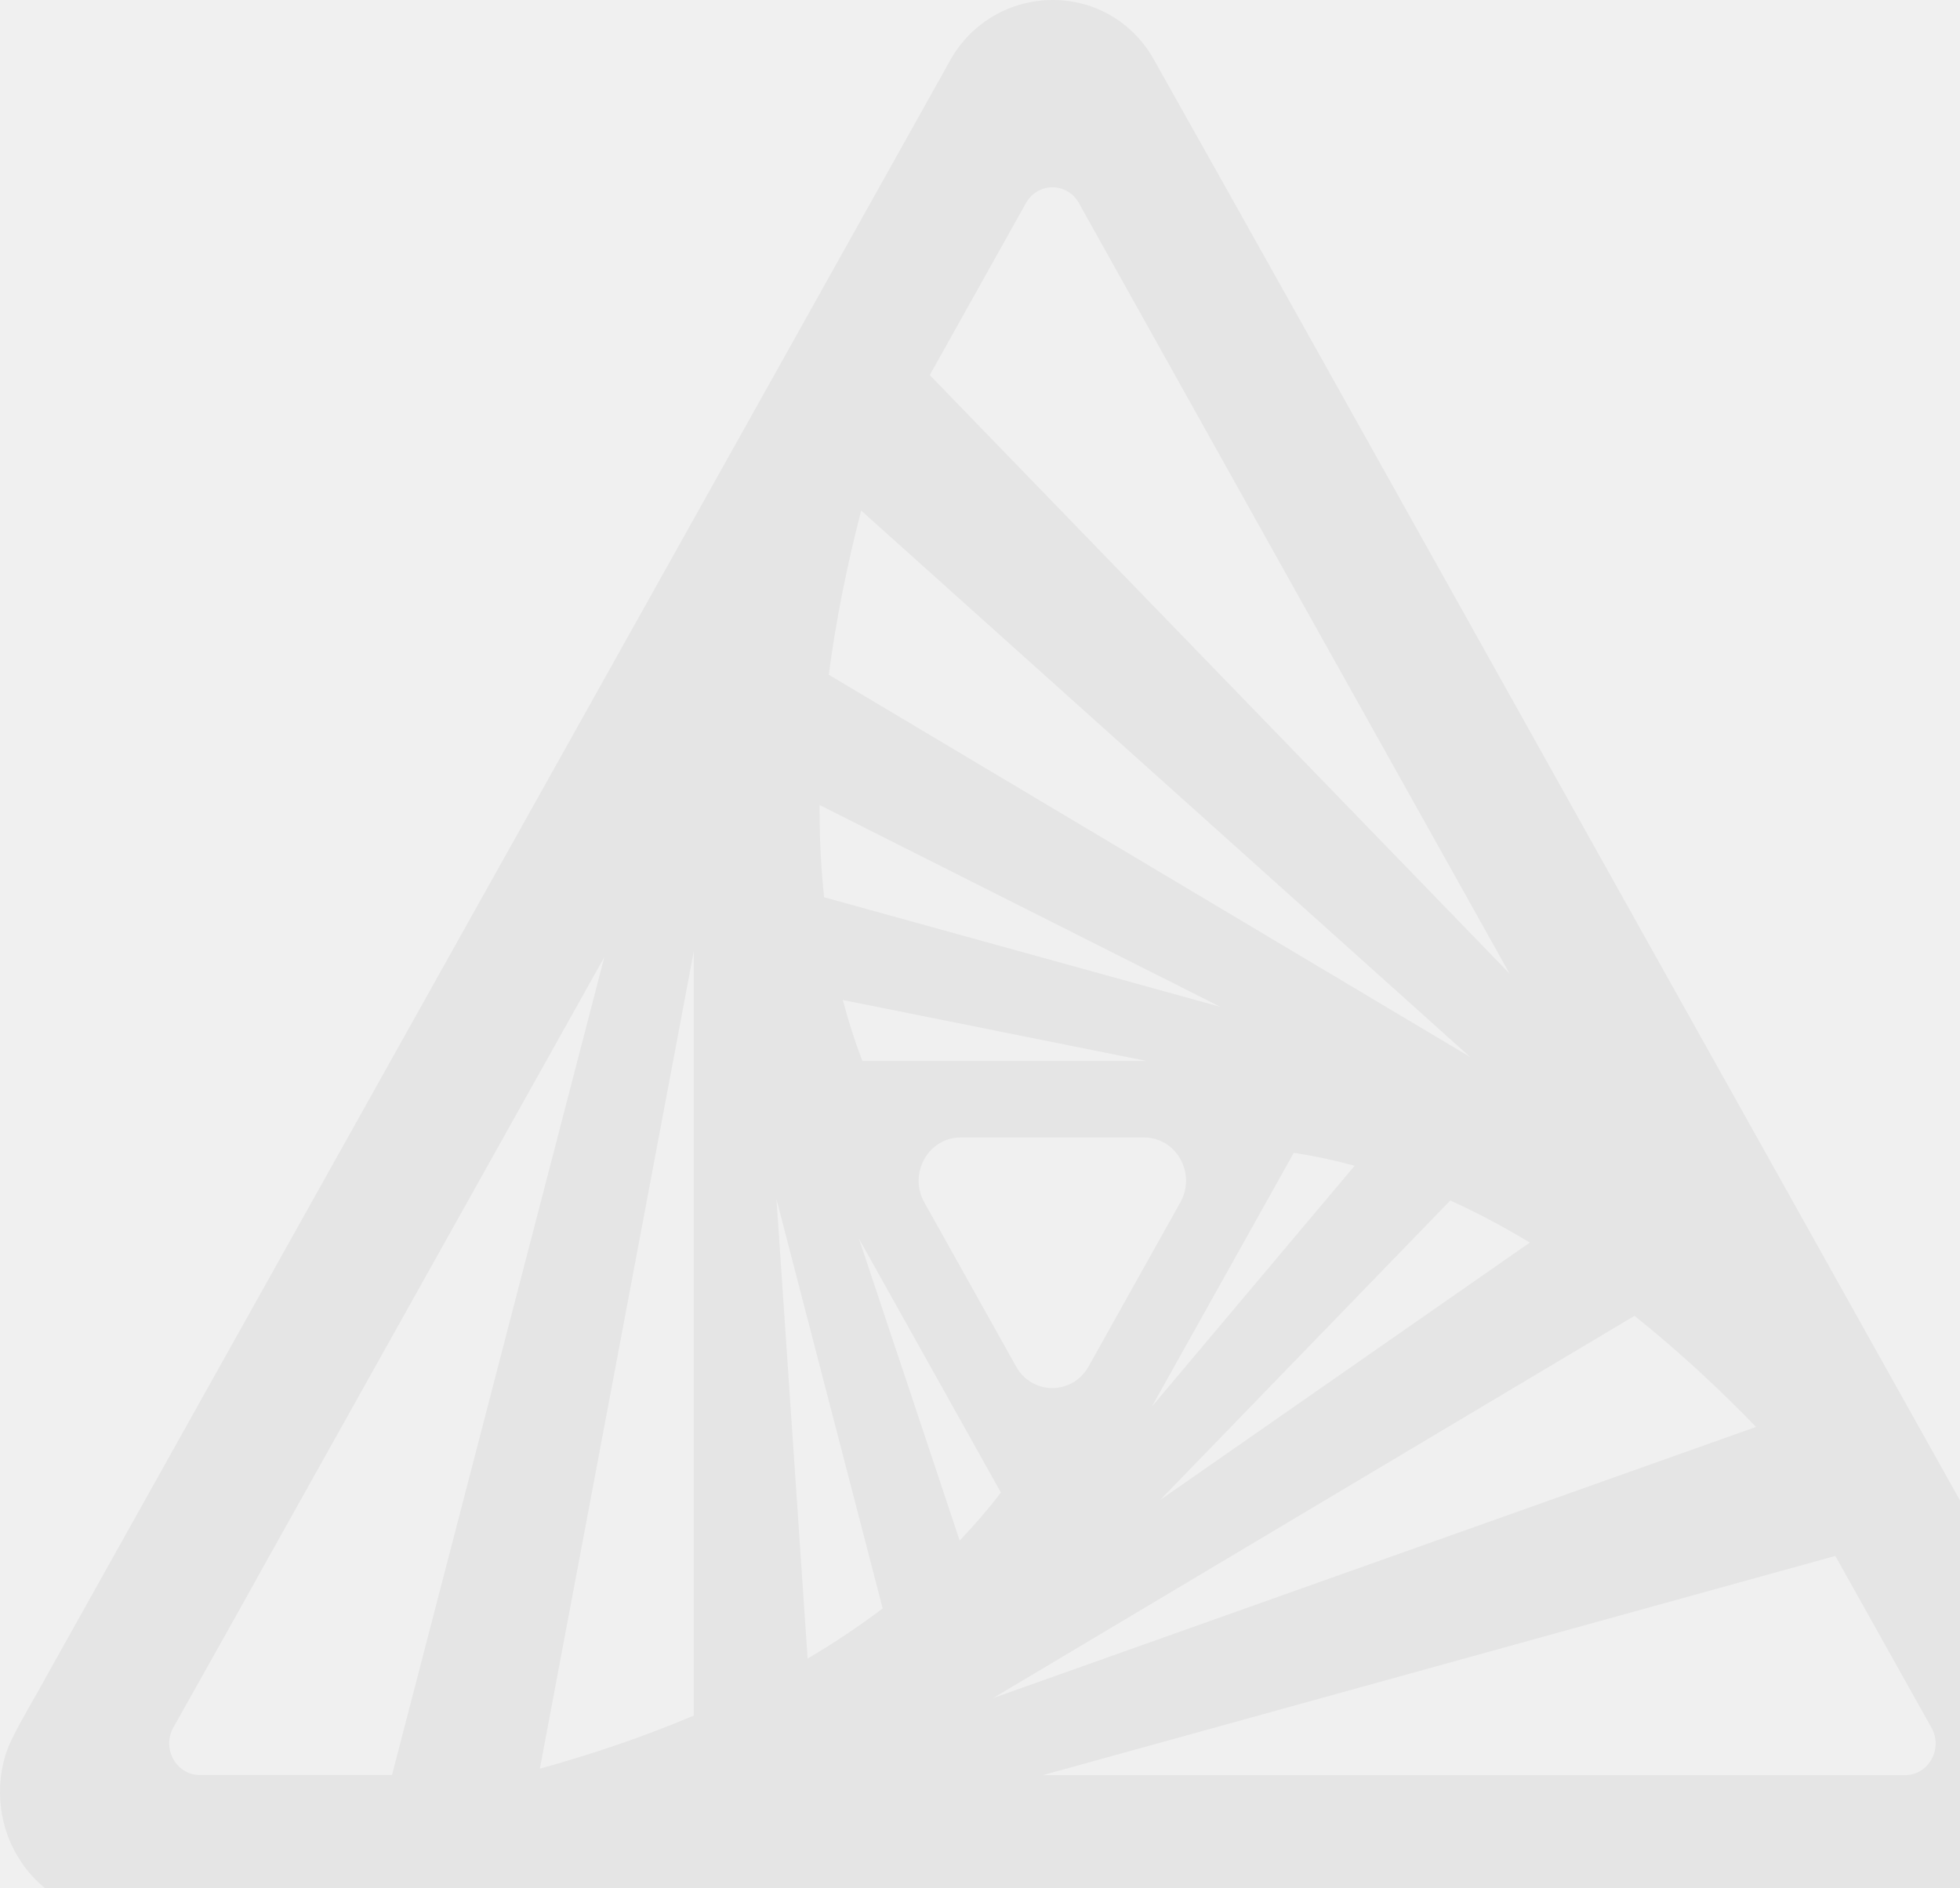
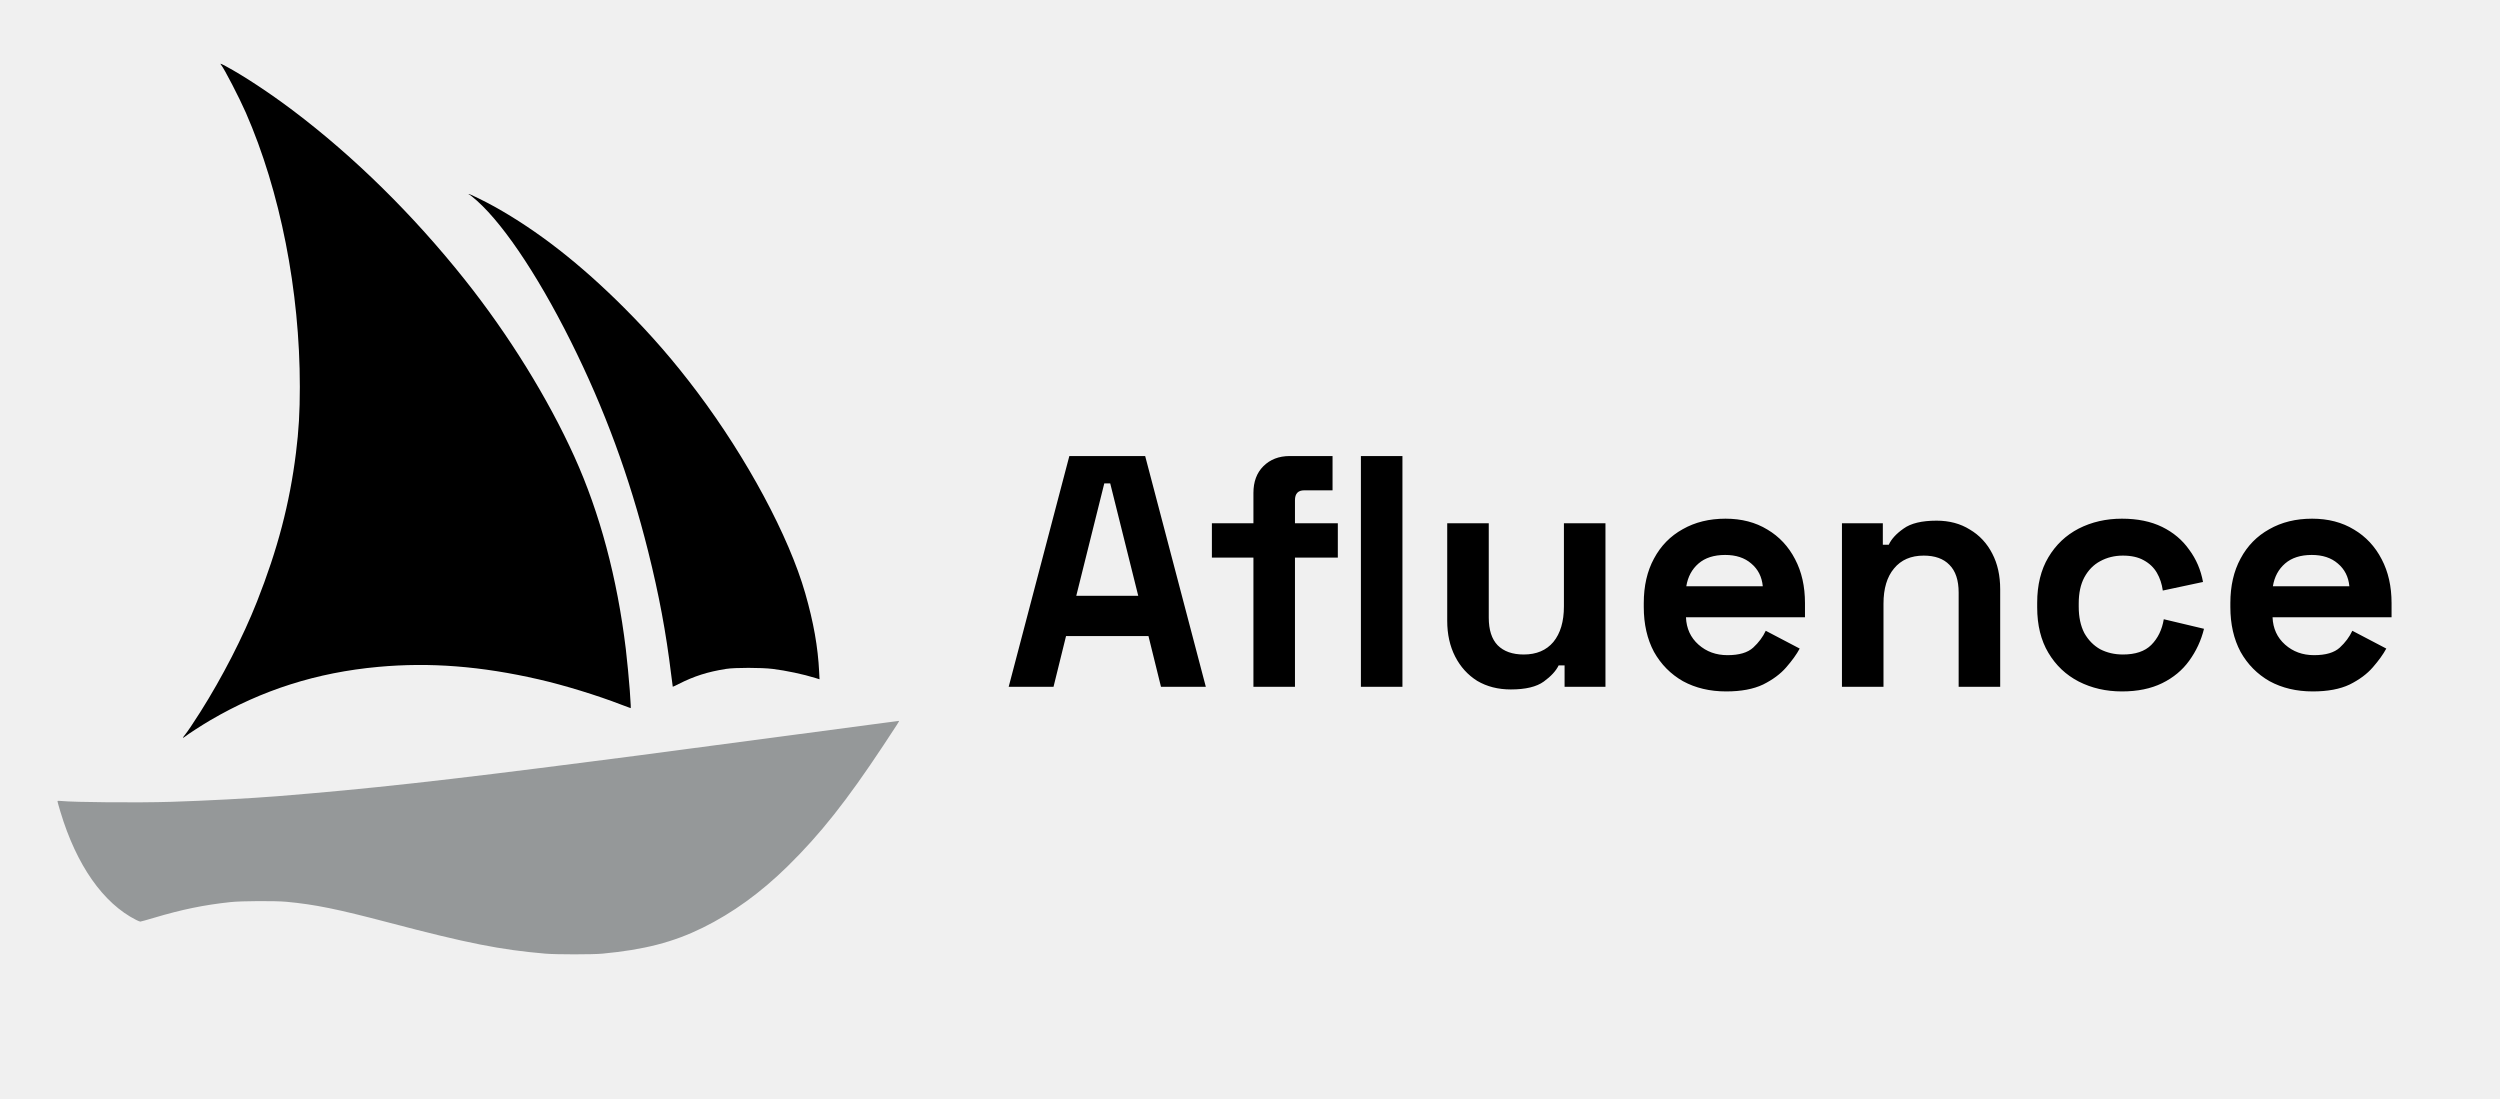
- <svg xmlns="http://www.w3.org/2000/svg" width="730" height="703" viewBox="0 0 730 703" fill="none">
-   <path d="M778.049 644.705C764.467 620.365 741.846 579.955 719.499 540.04C712.719 527.929 705.985 515.888 699.526 504.342C686.24 480.591 674.142 458.937 665.514 443.48C605.64 336.671 487.764 125.197 428.872 20.627C410.725 -8.52 368.678 -6.211 353.065 23.972C335.352 55.664 315.858 90.513 295.268 127.341C288.74 139.028 282.075 150.928 275.341 162.968C189.559 316.313 89.168 495.813 17.652 623.663C14 630.497 7.198 641.642 3.797 649.017C-2.161 662.33 -0.997 678.918 6.513 691.217C14.982 705.779 30.823 713.767 47.007 712.942C66.478 712.942 107.771 712.918 161.163 712.942C173.831 712.942 187.185 712.942 201.086 712.942C386.734 712.942 670.33 713.06 739.928 712.942C773.734 713.013 794.94 674.747 778.094 644.681L778.049 644.705ZM378.425 508.89L344.254 447.792C338.251 437.048 345.76 423.617 357.767 423.617H426.11C438.139 423.617 445.649 437.048 439.623 447.792L405.452 508.89C399.448 519.635 384.429 519.635 378.402 508.89H378.425ZM321.176 395.106C318.346 387.661 315.903 380.097 313.895 372.416L426.954 395.106H321.176ZM372.81 555.85C367.993 562.118 362.858 568.079 357.425 573.734L319.921 461.317L372.787 555.85H372.81ZM481.875 429.319C489.522 430.497 497.1 432.123 504.542 434.15L428.986 523.876L481.875 429.319ZM306.933 334.126C305.723 322.769 305.198 311.294 305.243 299.796L454.552 374.984L306.91 334.15L306.933 334.126ZM289.219 446.685L328.755 599.017C319.83 605.779 310.471 612 300.792 617.702L289.196 446.685H289.219ZM540.151 447.085C550.286 451.68 560.17 456.958 569.803 462.755L432.068 558.654L540.151 447.085ZM308.667 251.304C311.407 230.428 315.63 209.857 320.743 190.136L547.57 393.669L308.69 251.304H308.667ZM258.403 638.932C239.526 646.92 220.169 653.423 201.063 658.701L258.403 354.202V638.932ZM608.767 490.04C624.906 502.929 640.062 516.996 654.055 531.416L369.888 632.405L608.767 490.04ZM401.868 75.692C443.686 150.598 504.405 259.221 562.247 362.614L346.285 139.688C358.977 117.021 371.007 95.508 382.1 75.645C386.506 67.799 397.463 67.799 401.868 75.645V75.692ZM64.561 643.362C76.454 622.179 92.797 593.126 96.427 586.434C130.849 524.889 177.21 442.019 225.1 356.393L146.006 661.057C117.678 661.057 93.254 661.057 74.445 661.057C65.656 661.057 60.155 651.232 64.561 643.385V643.362ZM709.501 661.104C643.555 661.104 515.521 661.104 388.4 661.104L683.57 579.46C699.046 607.122 711.441 629.271 719.385 643.456C723.79 651.302 718.289 661.104 709.523 661.104H709.501Z" fill="currentColor" fill-opacity="0.05" />
+ <svg xmlns="http://www.w3.org/2000/svg" width="728" height="320" viewBox="0 0 728 320" fill="none">
+   <g clip-path="url(#clip0_6_174)">
+     <path d="M293.728 200L311.392 132.8H333.472L351.136 200H338.08L334.432 185.216H310.432L306.784 200H293.728ZM313.408 173.504H331.456L323.296 140.768H321.568L313.408 173.504ZM364.998 200V162.368H352.902V152.384H364.998V143.552C364.998 140.288 365.958 137.696 367.878 135.776C369.862 133.792 372.422 132.8 375.558 132.8H388.038V142.784H379.782C377.99 142.784 377.094 143.744 377.094 145.664V152.384H389.574V162.368H377.094V200H364.998ZM396.294 200V132.8H408.39V200H396.294ZM439.958 200.768C436.246 200.768 432.982 199.936 430.166 198.272C427.414 196.544 425.27 194.176 423.734 191.168C422.198 188.16 421.43 184.704 421.43 180.8V152.384H433.526V179.84C433.526 183.424 434.39 186.112 436.118 187.904C437.91 189.696 440.438 190.592 443.702 190.592C447.414 190.592 450.294 189.376 452.342 186.944C454.39 184.448 455.414 180.992 455.414 176.576V152.384H467.51V200H455.606V193.76H453.878C453.11 195.36 451.67 196.928 449.558 198.464C447.446 200 444.246 200.768 439.958 200.768ZM502.666 201.344C497.93 201.344 493.738 200.352 490.09 198.368C486.506 196.32 483.69 193.472 481.642 189.824C479.658 186.112 478.666 181.76 478.666 176.768V175.616C478.666 170.624 479.658 166.304 481.642 162.656C483.626 158.944 486.41 156.096 489.994 154.112C493.578 152.064 497.738 151.04 502.474 151.04C507.146 151.04 511.21 152.096 514.666 154.208C518.122 156.256 520.81 159.136 522.73 162.848C524.65 166.496 525.61 170.752 525.61 175.616V179.744H490.954C491.082 183.008 492.298 185.664 494.602 187.712C496.906 189.76 499.722 190.784 503.05 190.784C506.442 190.784 508.938 190.048 510.538 188.576C512.138 187.104 513.354 185.472 514.186 183.68L524.074 188.864C523.178 190.528 521.866 192.352 520.138 194.336C518.474 196.256 516.234 197.92 513.418 199.328C510.602 200.672 507.018 201.344 502.666 201.344ZM491.05 170.72H513.322C513.066 167.968 511.946 165.76 509.962 164.096C508.042 162.432 505.514 161.6 502.378 161.6C499.114 161.6 496.522 162.432 494.602 164.096C492.682 165.76 491.498 167.968 491.05 170.72ZM536.376 200V152.384H548.28V158.624H550.008C550.776 156.96 552.216 155.392 554.328 153.92C556.44 152.384 559.64 151.616 563.928 151.616C567.64 151.616 570.872 152.48 573.624 154.208C576.44 155.872 578.616 158.208 580.152 161.216C581.688 164.16 582.456 167.616 582.456 171.584V200H570.36V172.544C570.36 168.96 569.464 166.272 567.672 164.48C565.944 162.688 563.448 161.792 560.184 161.792C556.472 161.792 553.592 163.04 551.544 165.536C549.496 167.968 548.472 171.392 548.472 175.808V200H536.376ZM617.901 201.344C613.293 201.344 609.101 200.384 605.325 198.464C601.613 196.544 598.669 193.76 596.493 190.112C594.317 186.464 593.229 182.048 593.229 176.864V175.52C593.229 170.336 594.317 165.92 596.493 162.272C598.669 158.624 601.613 155.84 605.325 153.92C609.101 152 613.293 151.04 617.901 151.04C622.445 151.04 626.349 151.84 629.613 153.44C632.877 155.04 635.501 157.248 637.485 160.064C639.533 162.816 640.877 165.952 641.517 169.472L629.805 171.968C629.549 170.048 628.973 168.32 628.077 166.784C627.181 165.248 625.901 164.032 624.237 163.136C622.637 162.24 620.621 161.792 618.189 161.792C615.757 161.792 613.549 162.336 611.565 163.424C609.645 164.448 608.109 166.016 606.957 168.128C605.869 170.176 605.325 172.704 605.325 175.712V176.672C605.325 179.68 605.869 182.24 606.957 184.352C608.109 186.4 609.645 187.968 611.565 189.056C613.549 190.08 615.757 190.592 618.189 190.592C621.837 190.592 624.589 189.664 626.445 187.808C628.365 185.888 629.581 183.392 630.093 180.32L641.805 183.104C640.973 186.496 639.533 189.6 637.485 192.416C635.501 195.168 632.877 197.344 629.613 198.944C626.349 200.544 622.445 201.344 617.901 201.344ZM673.479 201.344C668.743 201.344 664.551 200.352 660.903 198.368C657.319 196.32 654.503 193.472 652.455 189.824C650.471 186.112 649.479 181.76 649.479 176.768V175.616C649.479 170.624 650.471 166.304 652.455 162.656C654.439 158.944 657.223 156.096 660.807 154.112C664.391 152.064 668.551 151.04 673.286 151.04C677.959 151.04 682.023 152.096 685.479 154.208C688.935 156.256 691.623 159.136 693.542 162.848C695.463 166.496 696.423 170.752 696.423 175.616V179.744H661.767C661.895 183.008 663.111 185.664 665.415 187.712C667.719 189.76 670.535 190.784 673.863 190.784C677.255 190.784 679.751 190.048 681.351 188.576C682.951 187.104 684.167 185.472 684.999 183.68L694.887 188.864C693.991 190.528 692.679 192.352 690.951 194.336C689.287 196.256 687.047 197.92 684.231 199.328C681.415 200.672 677.831 201.344 673.479 201.344ZM661.863 170.72H684.135C683.879 167.968 682.759 165.76 680.775 164.096C678.855 162.432 676.327 161.6 673.191 161.6C669.927 161.6 667.335 162.432 665.415 164.096C663.495 165.76 662.311 167.968 661.863 170.72Z" fill="black" />
+     <path fill-rule="evenodd" clip-rule="evenodd" d="M53.824 214.023C54.568 213.126 56.252 210.631 58.319 207.364C64.733 197.228 70.795 185.419 74.834 175.194C80.86 159.938 84.35 146.62 86.188 131.86C87.003 125.321 87.308 120.105 87.311 112.636C87.325 84.697 81.611 55.69 71.582 32.791C69.686 28.462 65.277 19.943 64.394 18.903C63.96 18.391 64.233 18.463 65.698 19.249C70.923 22.051 78.477 27.03 85.257 32.139C103.068 45.562 120.307 62.532 135.375 81.473C148.171 97.559 159.567 115.973 167.279 133.023C174.668 149.361 179.729 168.296 182.236 188.992C182.586 191.874 183.225 198.522 183.398 201.085C183.702 205.575 183.73 206.202 183.626 206.202C183.567 206.202 182.361 205.753 180.946 205.208C173.794 202.445 164.327 199.543 156.924 197.842C140.102 193.98 125.219 192.819 110.155 194.195C92.309 195.826 76.353 200.893 61.269 209.719C58.848 211.136 54.88 213.699 53.915 214.471C53.595 214.727 53.3 214.902 53.261 214.862C53.221 214.822 53.474 214.445 53.824 214.023Z" fill="black" />
+     <path fill-rule="evenodd" clip-rule="evenodd" d="M136.524 56.601C136.446 56.595 136.426 56.545 136.479 56.493C136.608 56.364 141.203 58.615 144.027 60.19C156.622 67.215 169.04 76.909 181.794 89.674C189.665 97.553 196.293 105.195 203.048 114.186C217.553 133.489 229.729 156.175 234.485 172.766C236.916 181.242 238.181 188.391 238.541 195.687C238.575 196.394 238.611 197.101 238.645 197.808C238.239 197.681 237.831 197.553 237.423 197.425C233.963 196.341 228.877 195.262 224.961 194.783C221.712 194.384 213.983 194.383 211.473 194.78C206.068 195.634 202.132 196.887 197.628 199.181C196.705 199.651 195.933 200.009 195.91 199.978C195.887 199.947 195.677 198.353 195.445 196.434C193.964 184.223 191.898 173.163 188.741 160.543C183.293 138.761 176.025 119.03 166.211 99.38C156.136 79.207 145.426 63.532 137.361 57.162C136.98 56.86 136.603 56.608 136.524 56.601Z" fill="black" />
+     <path fill-rule="evenodd" clip-rule="evenodd" d="M17.713 233.24C21.721 233.643 40.285 233.788 49.845 233.491C59.842 233.18 72.881 232.49 80.853 231.851C107.196 229.736 128.937 227.332 172.558 221.707C177.205 221.107 183.135 220.343 185.736 220.006C188.338 219.67 195.419 218.73 201.473 217.919C219.029 215.564 230.343 214.062 248.372 211.696C251.313 211.31 255.512 210.753 257.699 210.459C259.887 210.164 261.721 209.922 261.774 209.922C261.946 209.922 261.577 210.502 257.248 217.047C246.567 233.192 238.85 242.936 229.36 252.253C221.532 259.938 213.366 265.85 204.622 270.158C196.064 274.375 187.615 276.558 175.426 277.704C172.567 277.972 161.966 277.972 158.837 277.705C145.708 276.581 136.126 274.682 113.366 268.693C98.126 264.684 91.717 263.38 83.411 262.602C80.139 262.295 70.308 262.347 67.132 262.688C59.331 263.527 52.997 264.831 44.721 267.299C42.742 267.888 41.007 268.372 40.867 268.372C40.727 268.372 40.182 268.155 39.657 267.89C30.043 263.037 22.266 251.935 17.592 236.389C17.125 234.839 16.744 233.474 16.744 233.357C16.744 233.186 16.945 233.163 17.713 233.24Z" fill="#959899" />
+   </g>
+   <defs>
+     <clipPath id="clip0_6_174">
+       <rect width="728" height="320" fill="white" />
+     </clipPath>
+   </defs>
</svg>
